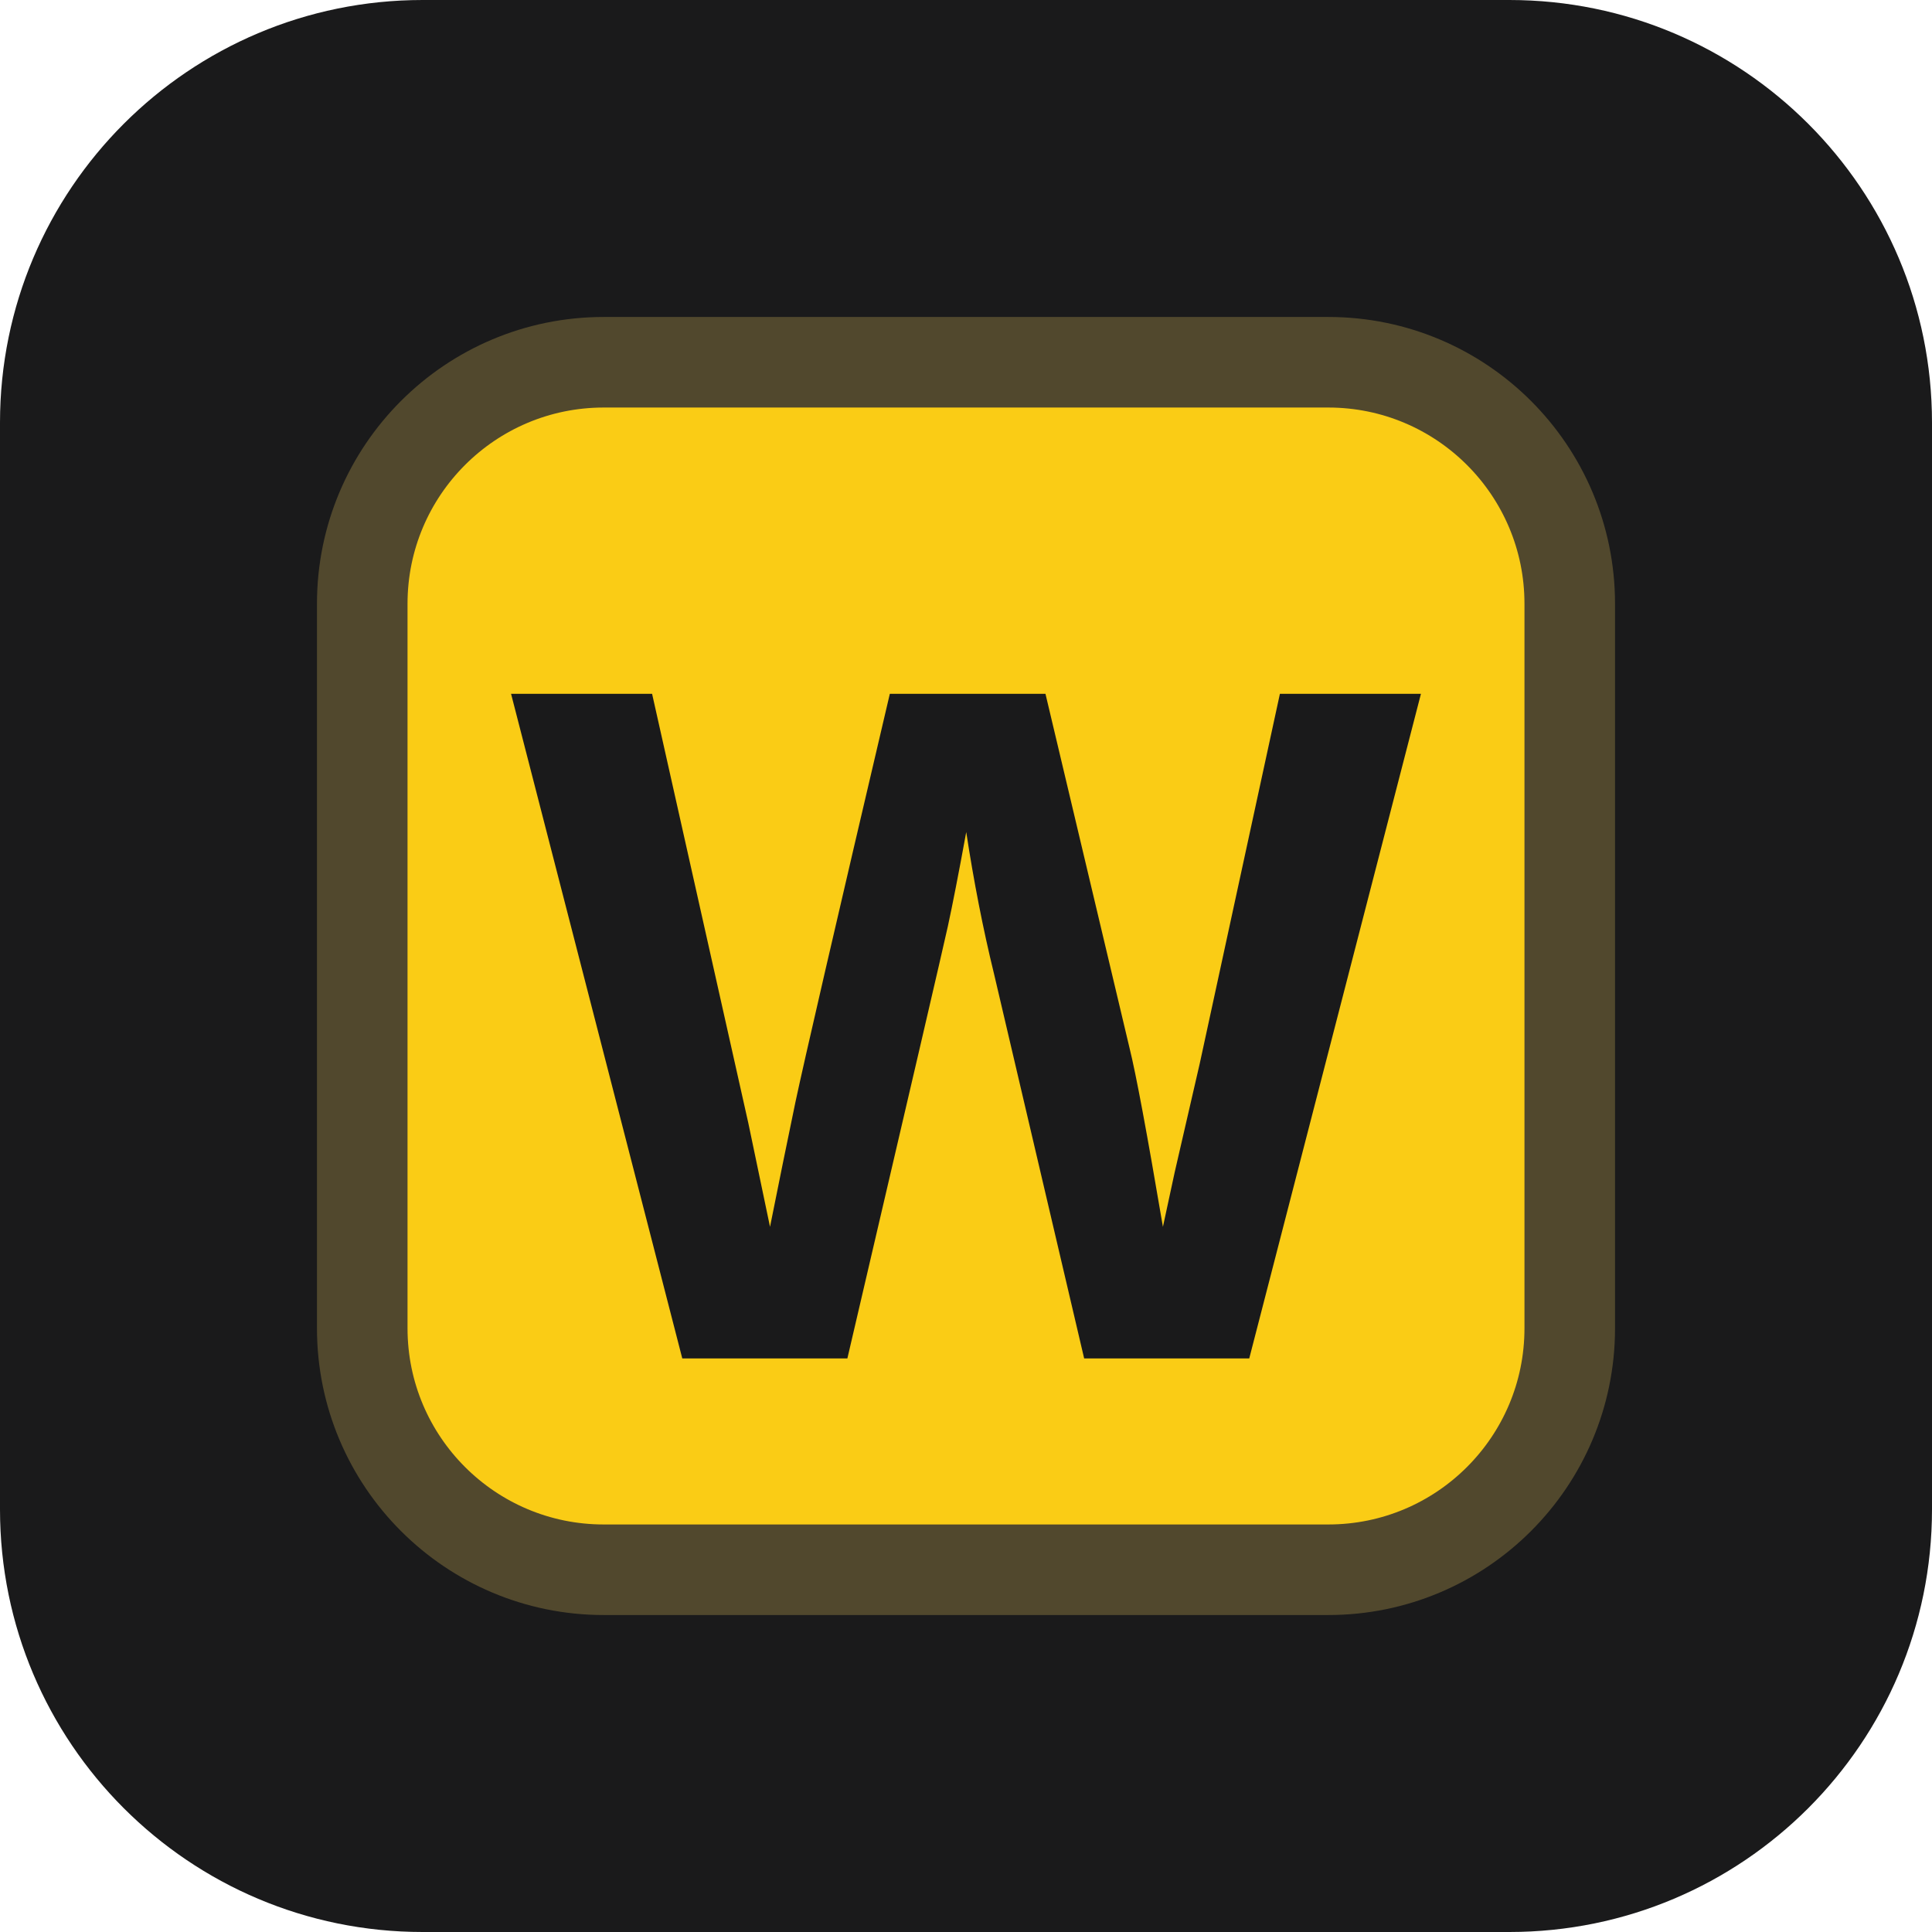
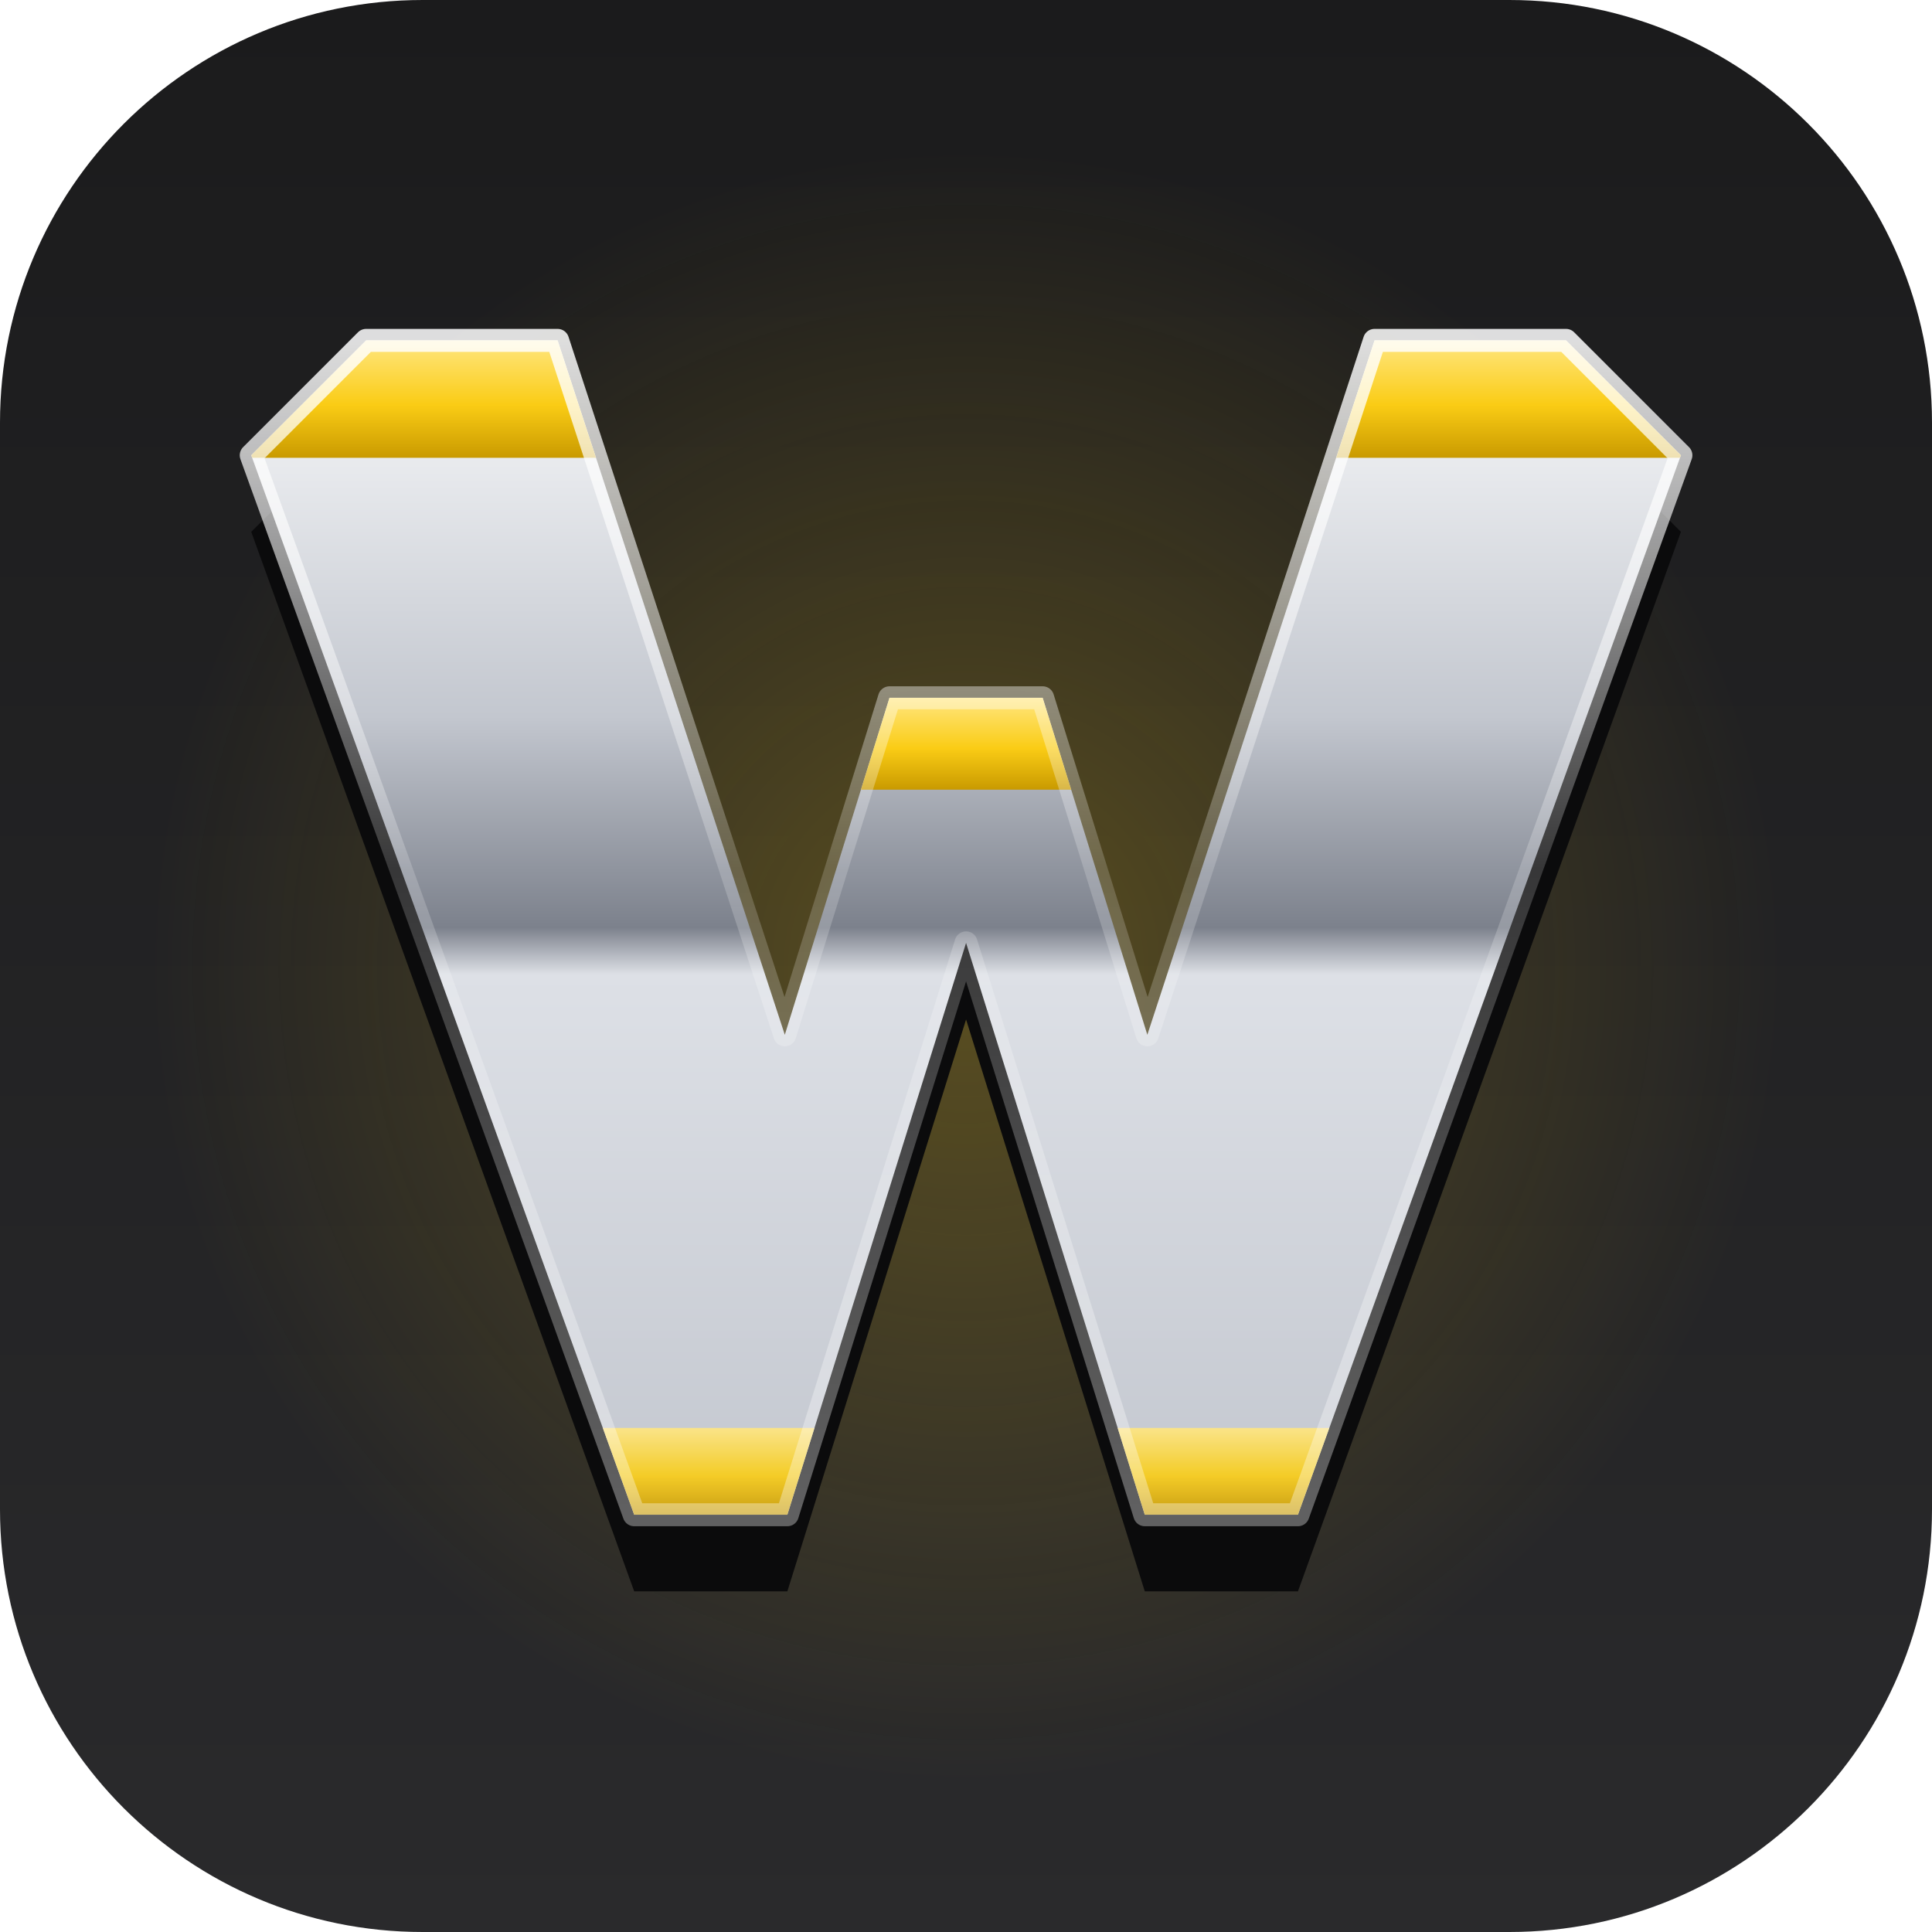
- <svg xmlns="http://www.w3.org/2000/svg" viewBox="0 0 64 64">
-   <rect width="64" height="64" rx="14" fill="#1A1A1B" />
-   <rect x="12" y="12" width="40" height="40" rx="8" fill="#FACC15" stroke="#51482D" stroke-width="3" />
-   <text x="32" y="45" font-family="Arial,sans-serif" font-size="32" font-weight="700" text-anchor="middle" fill="#1A1A1B">W</text>
+ <svg xmlns="http://www.w3.org/2000/svg" width="64" height="64" viewBox="0 0 64 64">
+   <defs>
+     <linearGradient id="bg" x1="0" y1="0" x2="0" y2="1">
+       <stop offset="0" stop-color="#1B1B1C" />
+       <stop offset="1" stop-color="#2A2A2C" />
+     </linearGradient>
+     <radialGradient id="gl">
+       <stop offset="0" stop-color="#FACC15" stop-opacity=".26" />
+       <stop offset="1" stop-color="#FACC15" stop-opacity="0" />
+     </radialGradient>
+     <linearGradient id="s" x1="0" y1="8" x2="0" y2="54" gradientUnits="userSpaceOnUse">
+       <stop offset="0" stop-color="#FAFBFC" />
+       <stop offset=".32" stop-color="#C3C7CF" />
+       <stop offset=".5" stop-color="#7C818C" />
+       <stop offset=".54" stop-color="#DDE0E6" />
+       <stop offset="1" stop-color="#C3C7CF" />
+     </linearGradient>
+     <linearGradient id="g" x1="0" y1="0" x2="0" y2="1">
+       <stop offset="0" stop-color="#FFE680" />
+       <stop offset=".55" stop-color="#FACC15" />
+       <stop offset="1" stop-color="#C99A00" />
+     </linearGradient>
+     <linearGradient id="h" x1="0" y1="8" x2="0" y2="54" gradientUnits="userSpaceOnUse">
+       <stop offset="0" stop-color="#fff" stop-opacity=".85" />
+       <stop offset=".45" stop-color="#fff" stop-opacity=".18" />
+       <stop offset="1" stop-color="#fff" stop-opacity=".35" />
+     </linearGradient>
+     <clipPath id="c">
+       <polygon points="4,12.5 8.5,8 16,8 24.9,35.2 29,22 35,22 39.1,35.2 48,8 55.5,8 60,12.5 45,54 39,54 32,31.6 25,54 19,54" />
+     </clipPath>
+   </defs>
+   <rect width="64" height="64" rx="14" fill="url(#bg)" />
+   <circle cx="32.0" cy="32.0" r="26.88" fill="url(#gl)" />
+   <g transform="translate(4.94 4.51) scale(0.8457)">
+     <polygon points="4,12.5 8.5,8 16,8 24.9,35.2 29,22 35,22 39.1,35.2 48,8 55.5,8 60,12.5 45,54 39,54 32,31.6 25,54 19,54" transform="translate(0 3)" fill="#0B0B0C" />
+     <polygon points="4,12.5 8.5,8 16,8 24.9,35.2 29,22 35,22 39.1,35.2 48,8 55.5,8 60,12.5 45,54 39,54 32,31.6 25,54 19,54" fill="url(#s)" />
+     <g clip-path="url(#c)">
+       <rect x="0" y="8" width="64" height="4.6" fill="url(#g)" />
+       <rect x="27" y="22" width="10" height="3.6" fill="url(#g)" />
+       <rect x="0" y="50.6" width="64" height="3.4" fill="url(#g)" opacity=".9" />
+     </g>
+     <polygon points="4,12.5 8.5,8 16,8 24.9,35.2 29,22 35,22 39.1,35.2 48,8 55.5,8 60,12.5 45,54 39,54 32,31.6 25,54 19,54" fill="none" stroke="url(#h)" stroke-width=".9" stroke-linejoin="round" />
+   </g>
</svg>
